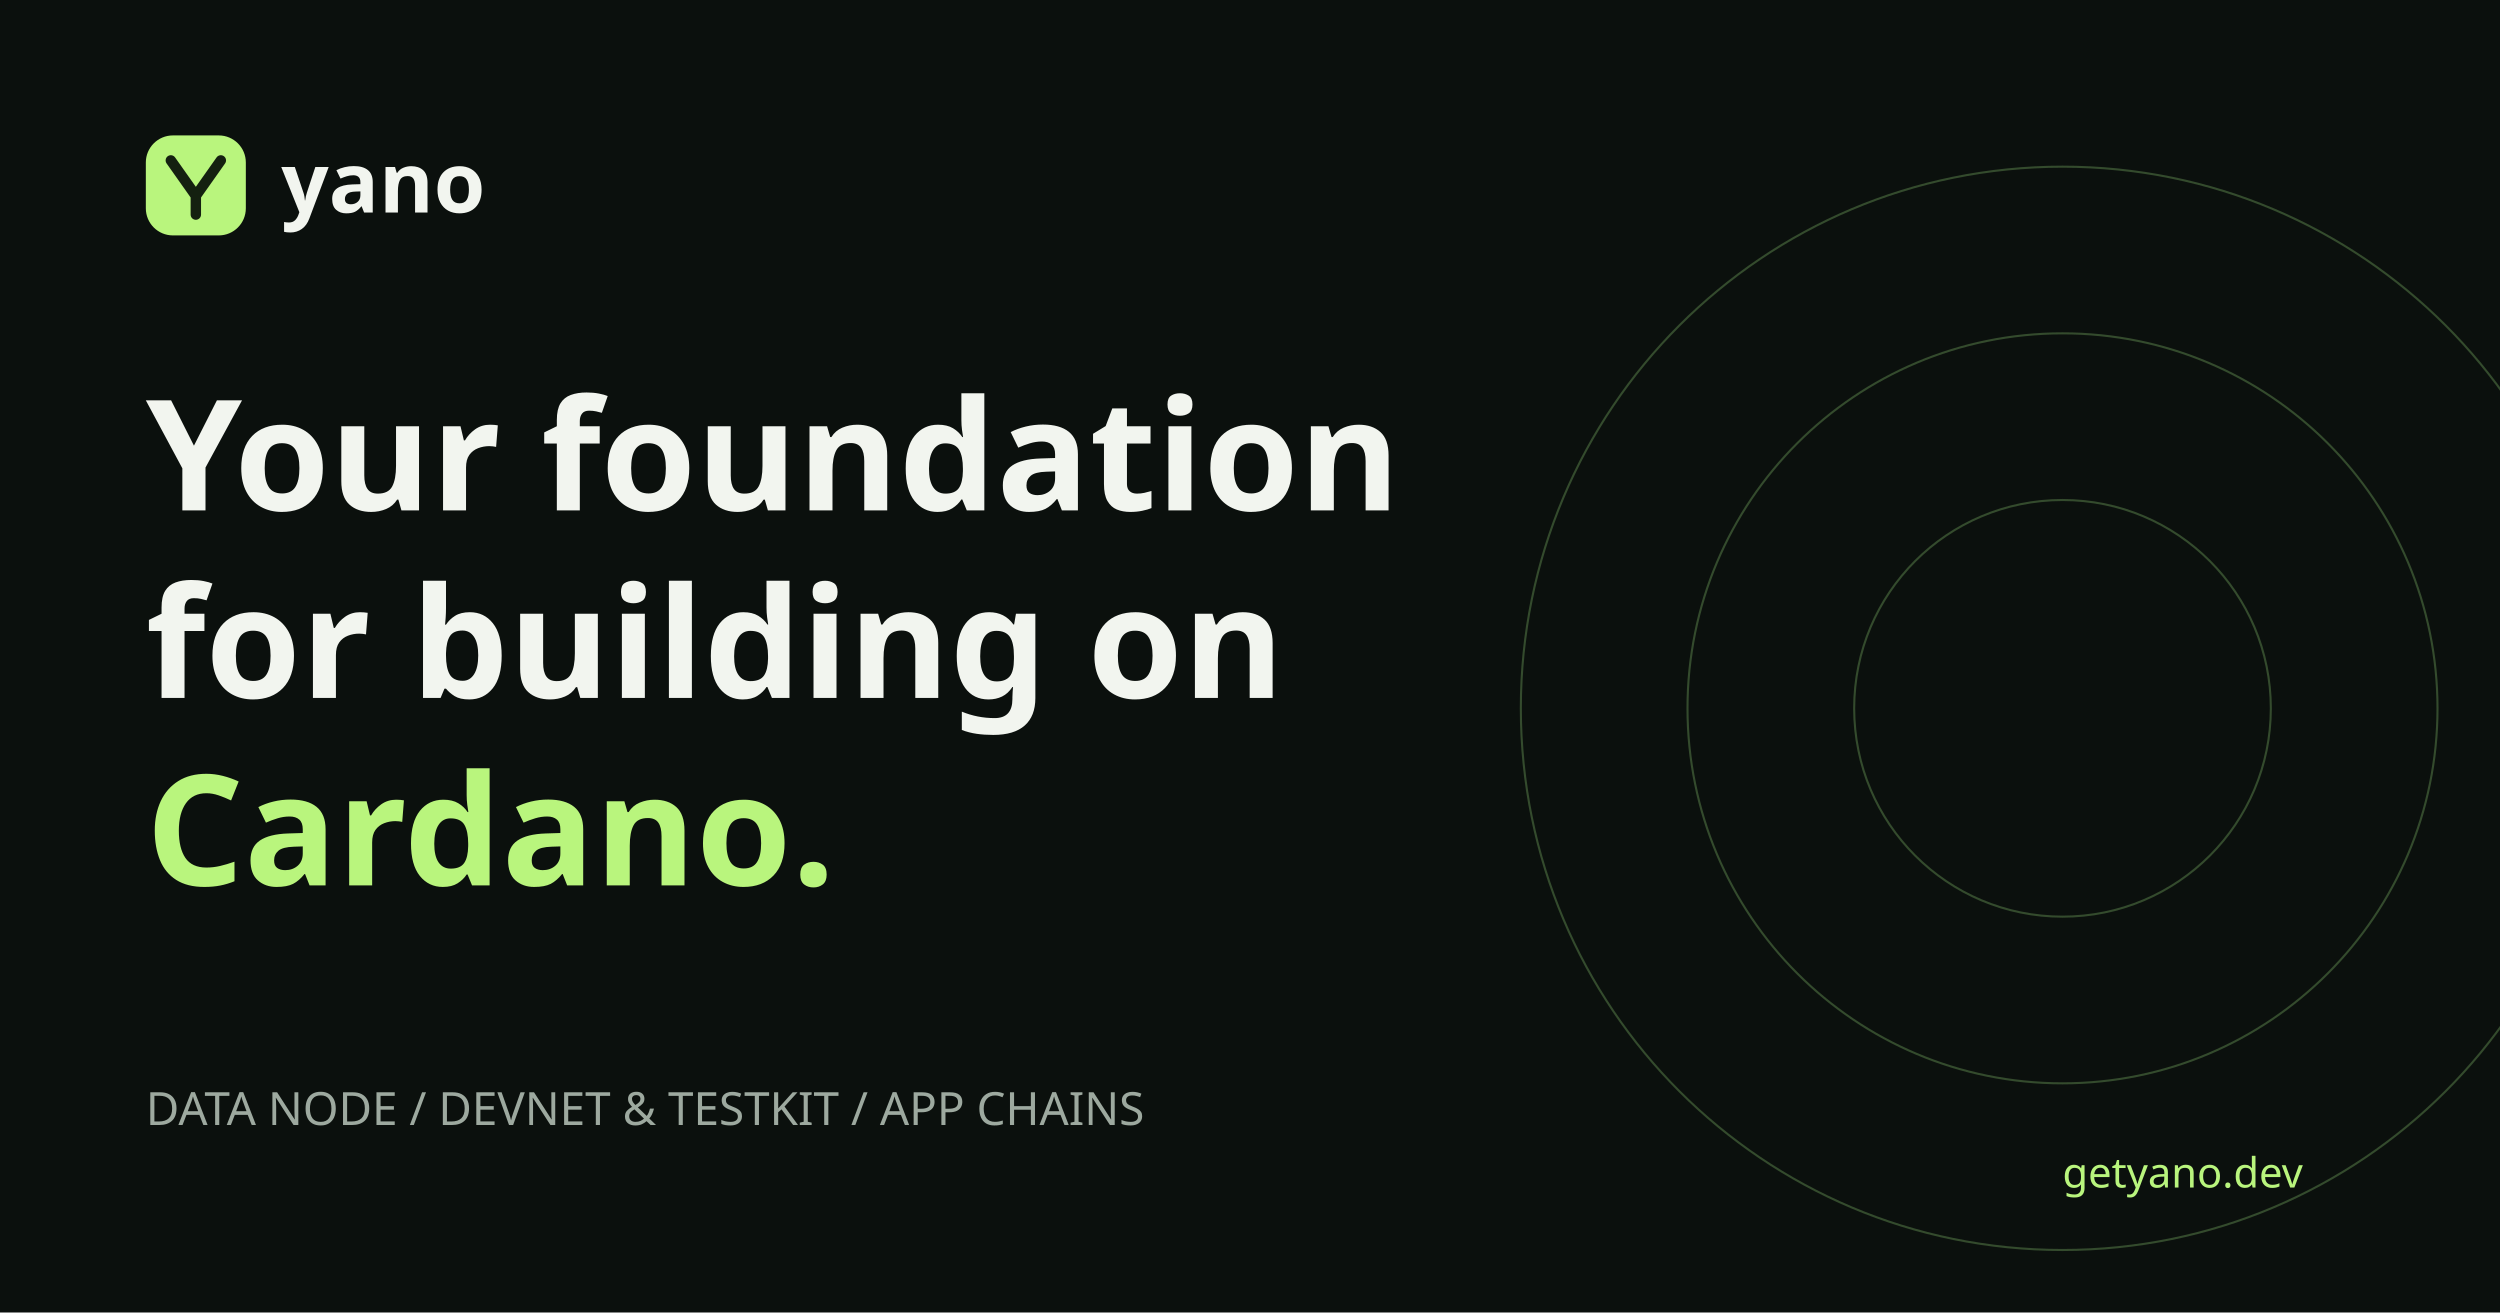
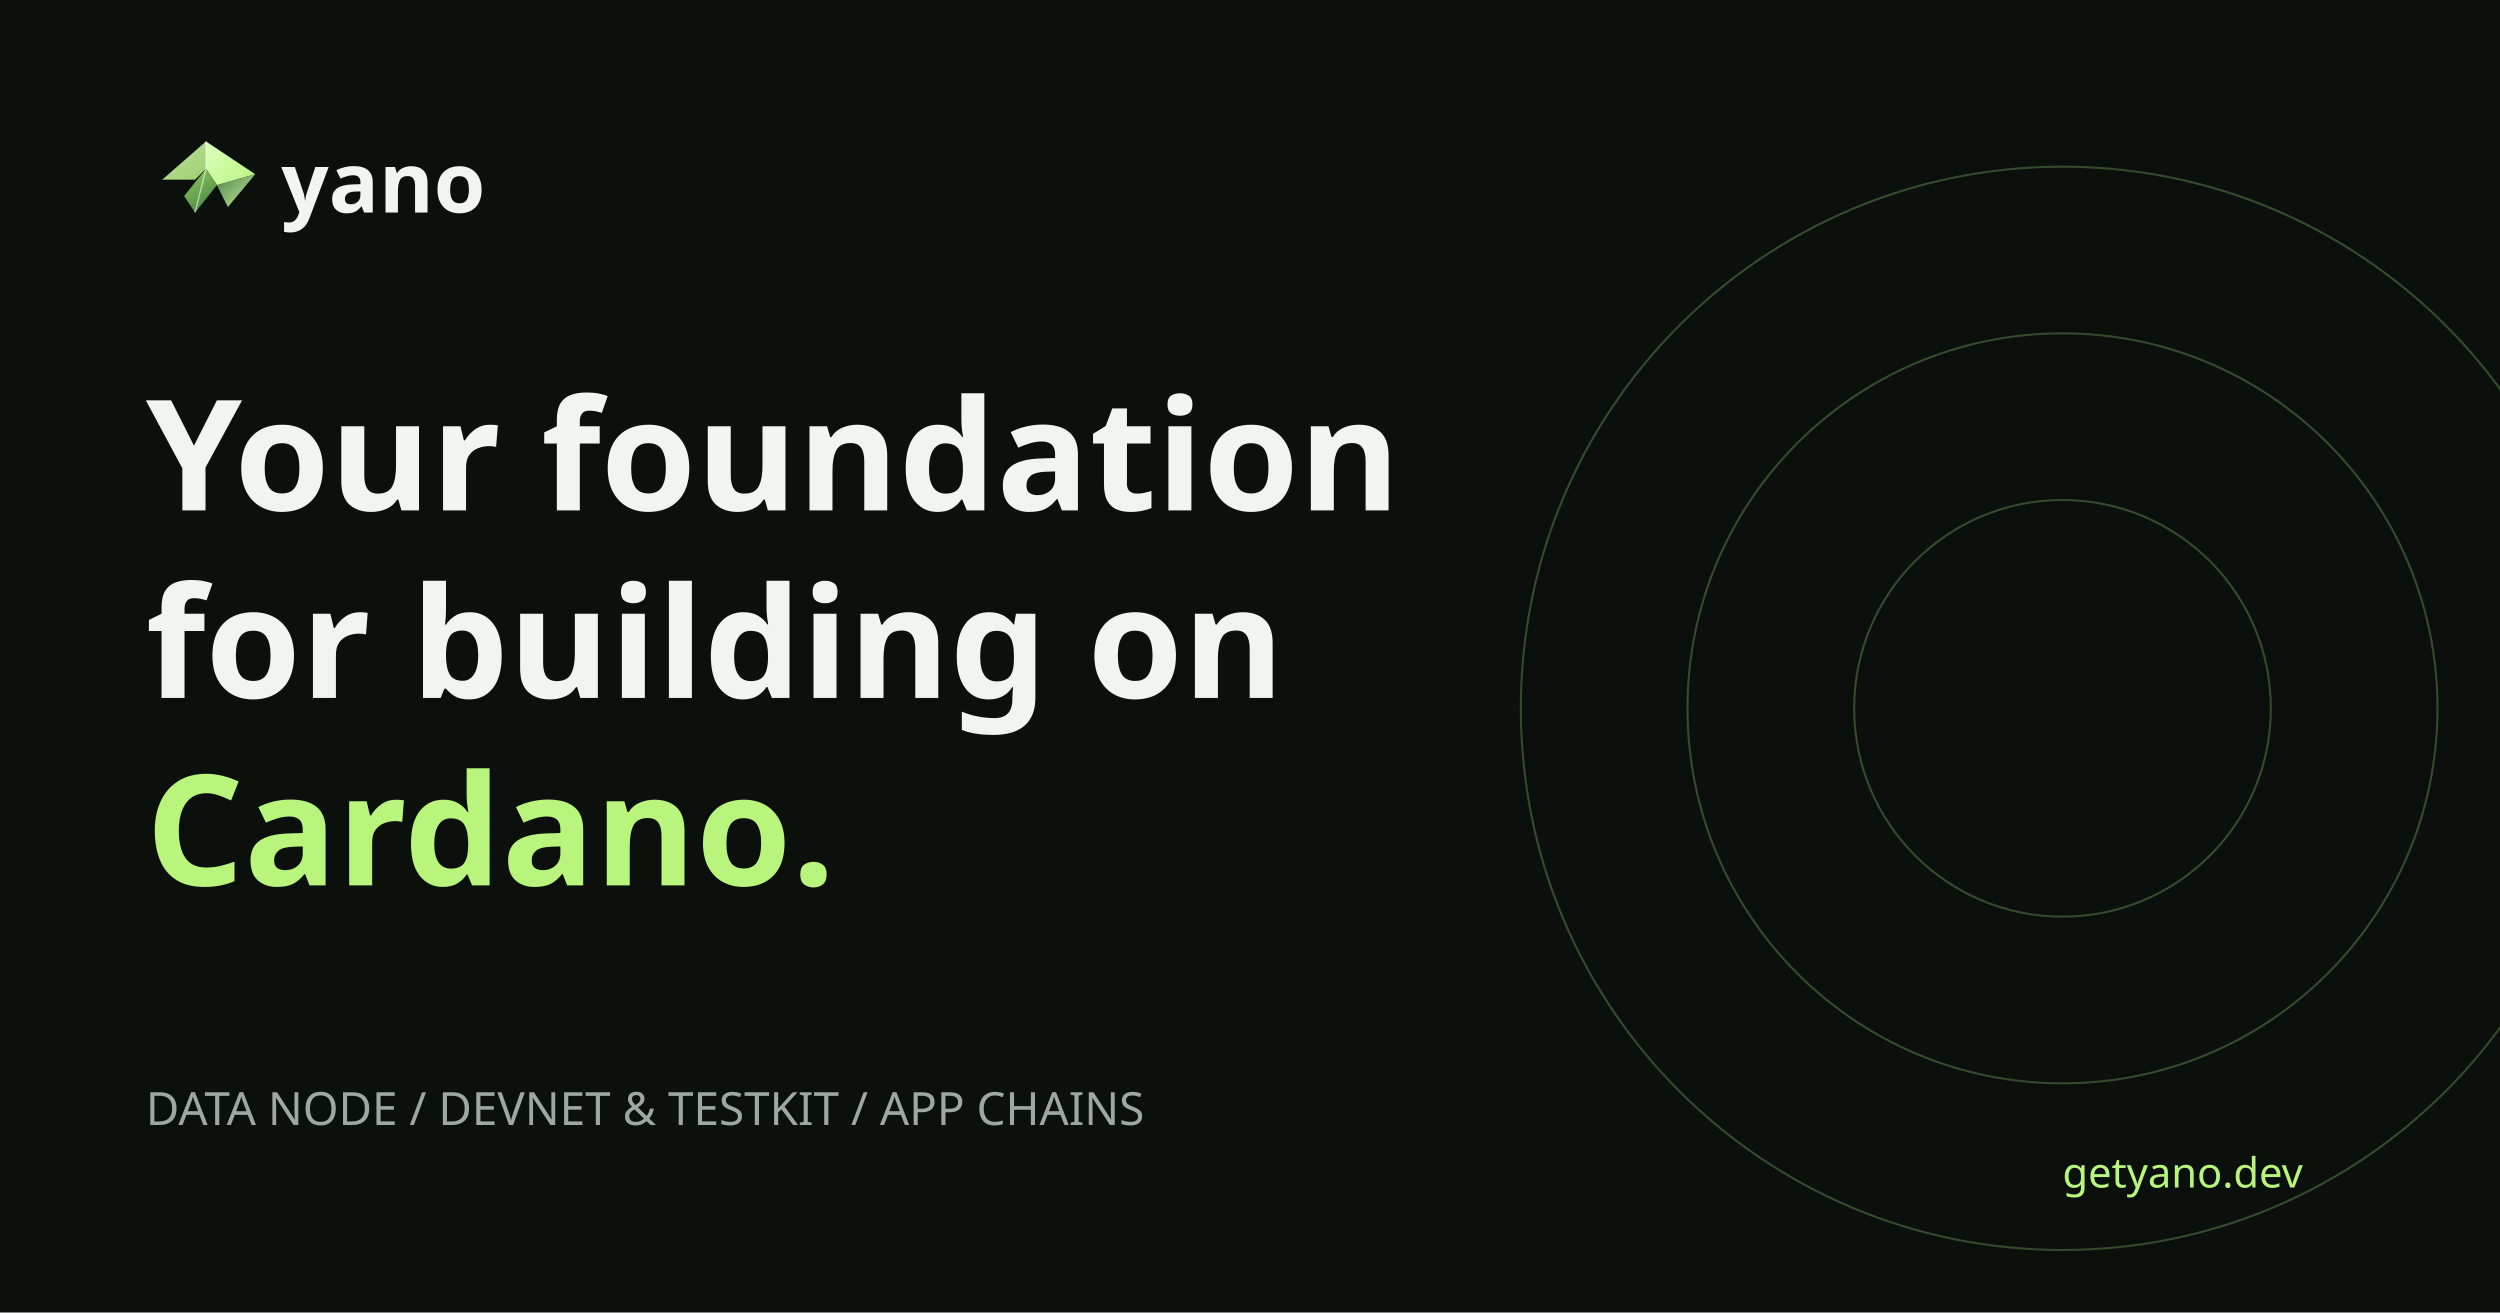
<svg xmlns="http://www.w3.org/2000/svg" width="1200" height="630" viewBox="0 0 1200 630">
  <rect width="1200" height="630" fill="#0b100d" />
  <g fill="none" stroke="#344b2d">
    <circle cx="990" cy="340" r="260" />
    <circle cx="990" cy="340" r="180" />
    <circle cx="990" cy="340" r="100" />
  </g>
-   <rect x="70" y="65" width="48" height="48" rx="13" fill="#b9f57d" />
-   <path d="m82 77 12 17 12-17m-12 17v9" fill="none" stroke="#142010" stroke-width="5" stroke-linecap="round" />
+   <svg viewBox="90 70 240 240" x="70" y="55" width="60" height="60">
+     <defs>
+       <linearGradient id="t2" x1="0" y1="0" x2="1" y2="1">
+         <stop offset="0%" stop-color="#ddffc1" />
+         <stop offset="100%" stop-color="#b9f57d" />
+       </linearGradient>
+       <linearGradient id="b2" x1="0" y1="0" x2="0.5" y2="1">
+         <stop offset="0%" stop-color="#91cd5e" />
+         <stop offset="100%" stop-color="#4f8b49" />
+       </linearGradient>
+       <linearGradient id="r2" x1="0" y1="0" x2="1" y2="1">
+         <stop offset="0%" stop-color="#4f8b49" />
+         <stop offset="100%" stop-color="#d5f5a6" />
+       </linearGradient>
+     </defs>
+     <g transform="translate(90 90) scale(1.05)">
+       <path d="M 110 30 L 200 90 L 130 110 L 110 80 Z" fill="url(#t2)" />
+       <path d="M 110 30 L 30 100 L 90 100 L 110 80 Z" fill="url(#t2)" opacity="0.85" />
+       <path d="M 110 80 L 130 110 L 90 160 L 70 130 Z" fill="url(#b2)" />
+       <path d="M 130 110 L 200 90 L 150 150 Z" fill="url(#r2)" opacity="0.95" />
+       <path d="M 110 30 L 110 80 L 90 160" stroke="rgba(255,255,255,0.55)" stroke-width="2.5" fill="none" />
+     </g>
+   </svg>
  <text x="135" y="102" font-family="sans-serif" font-size="40" font-weight="700" fill="#f2f5ef">yano</text>
  <text x="70" y="245" font-family="sans-serif" font-size="74" font-weight="600" fill="#f2f5ef">Your foundation</text>
  <text x="70" y="335" font-family="sans-serif" font-size="74" font-weight="600" fill="#f2f5ef">for building on</text>
  <text x="70" y="425" font-family="sans-serif" font-size="74" font-weight="600" fill="#b9f57d">Cardano.</text>
  <text x="70" y="540" font-family="sans-serif" font-size="22" fill="#9da99f">DATA NODE   /   DEVNET &amp; TESTKIT   /   APP CHAINS</text>
  <text x="990" y="570" font-family="sans-serif" font-size="20" fill="#b9f57d">getyano.dev</text>
</svg>
